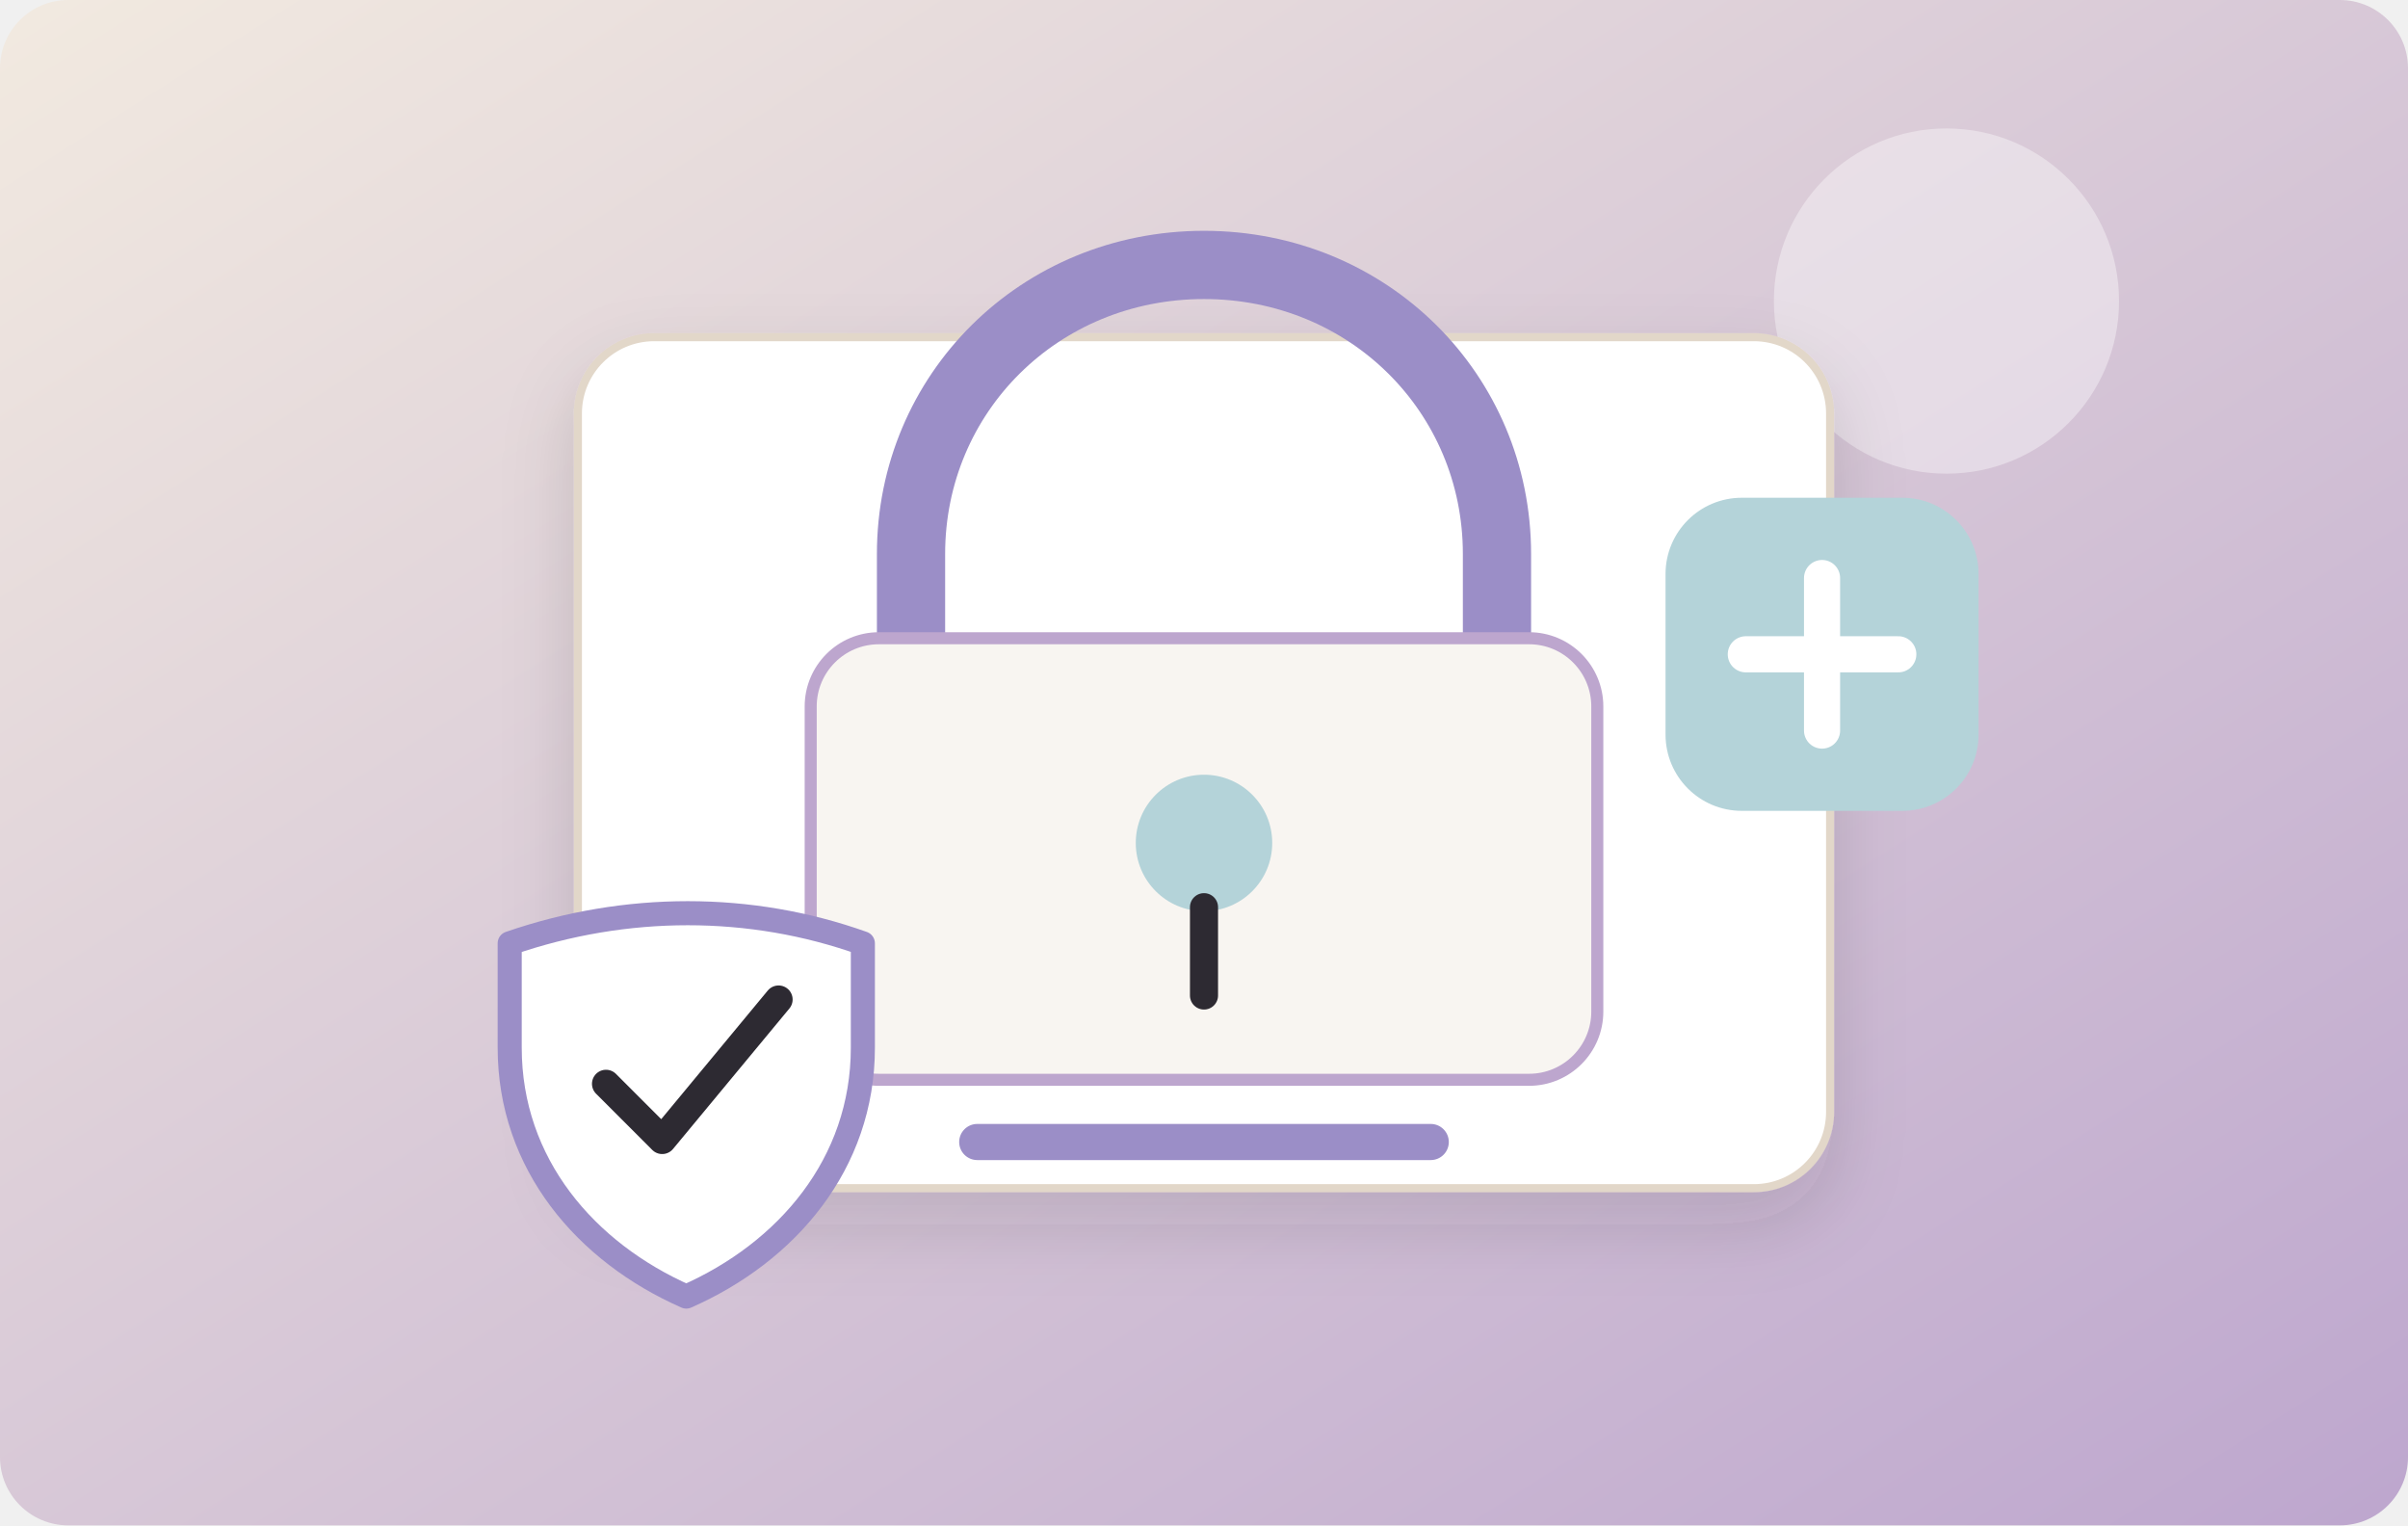
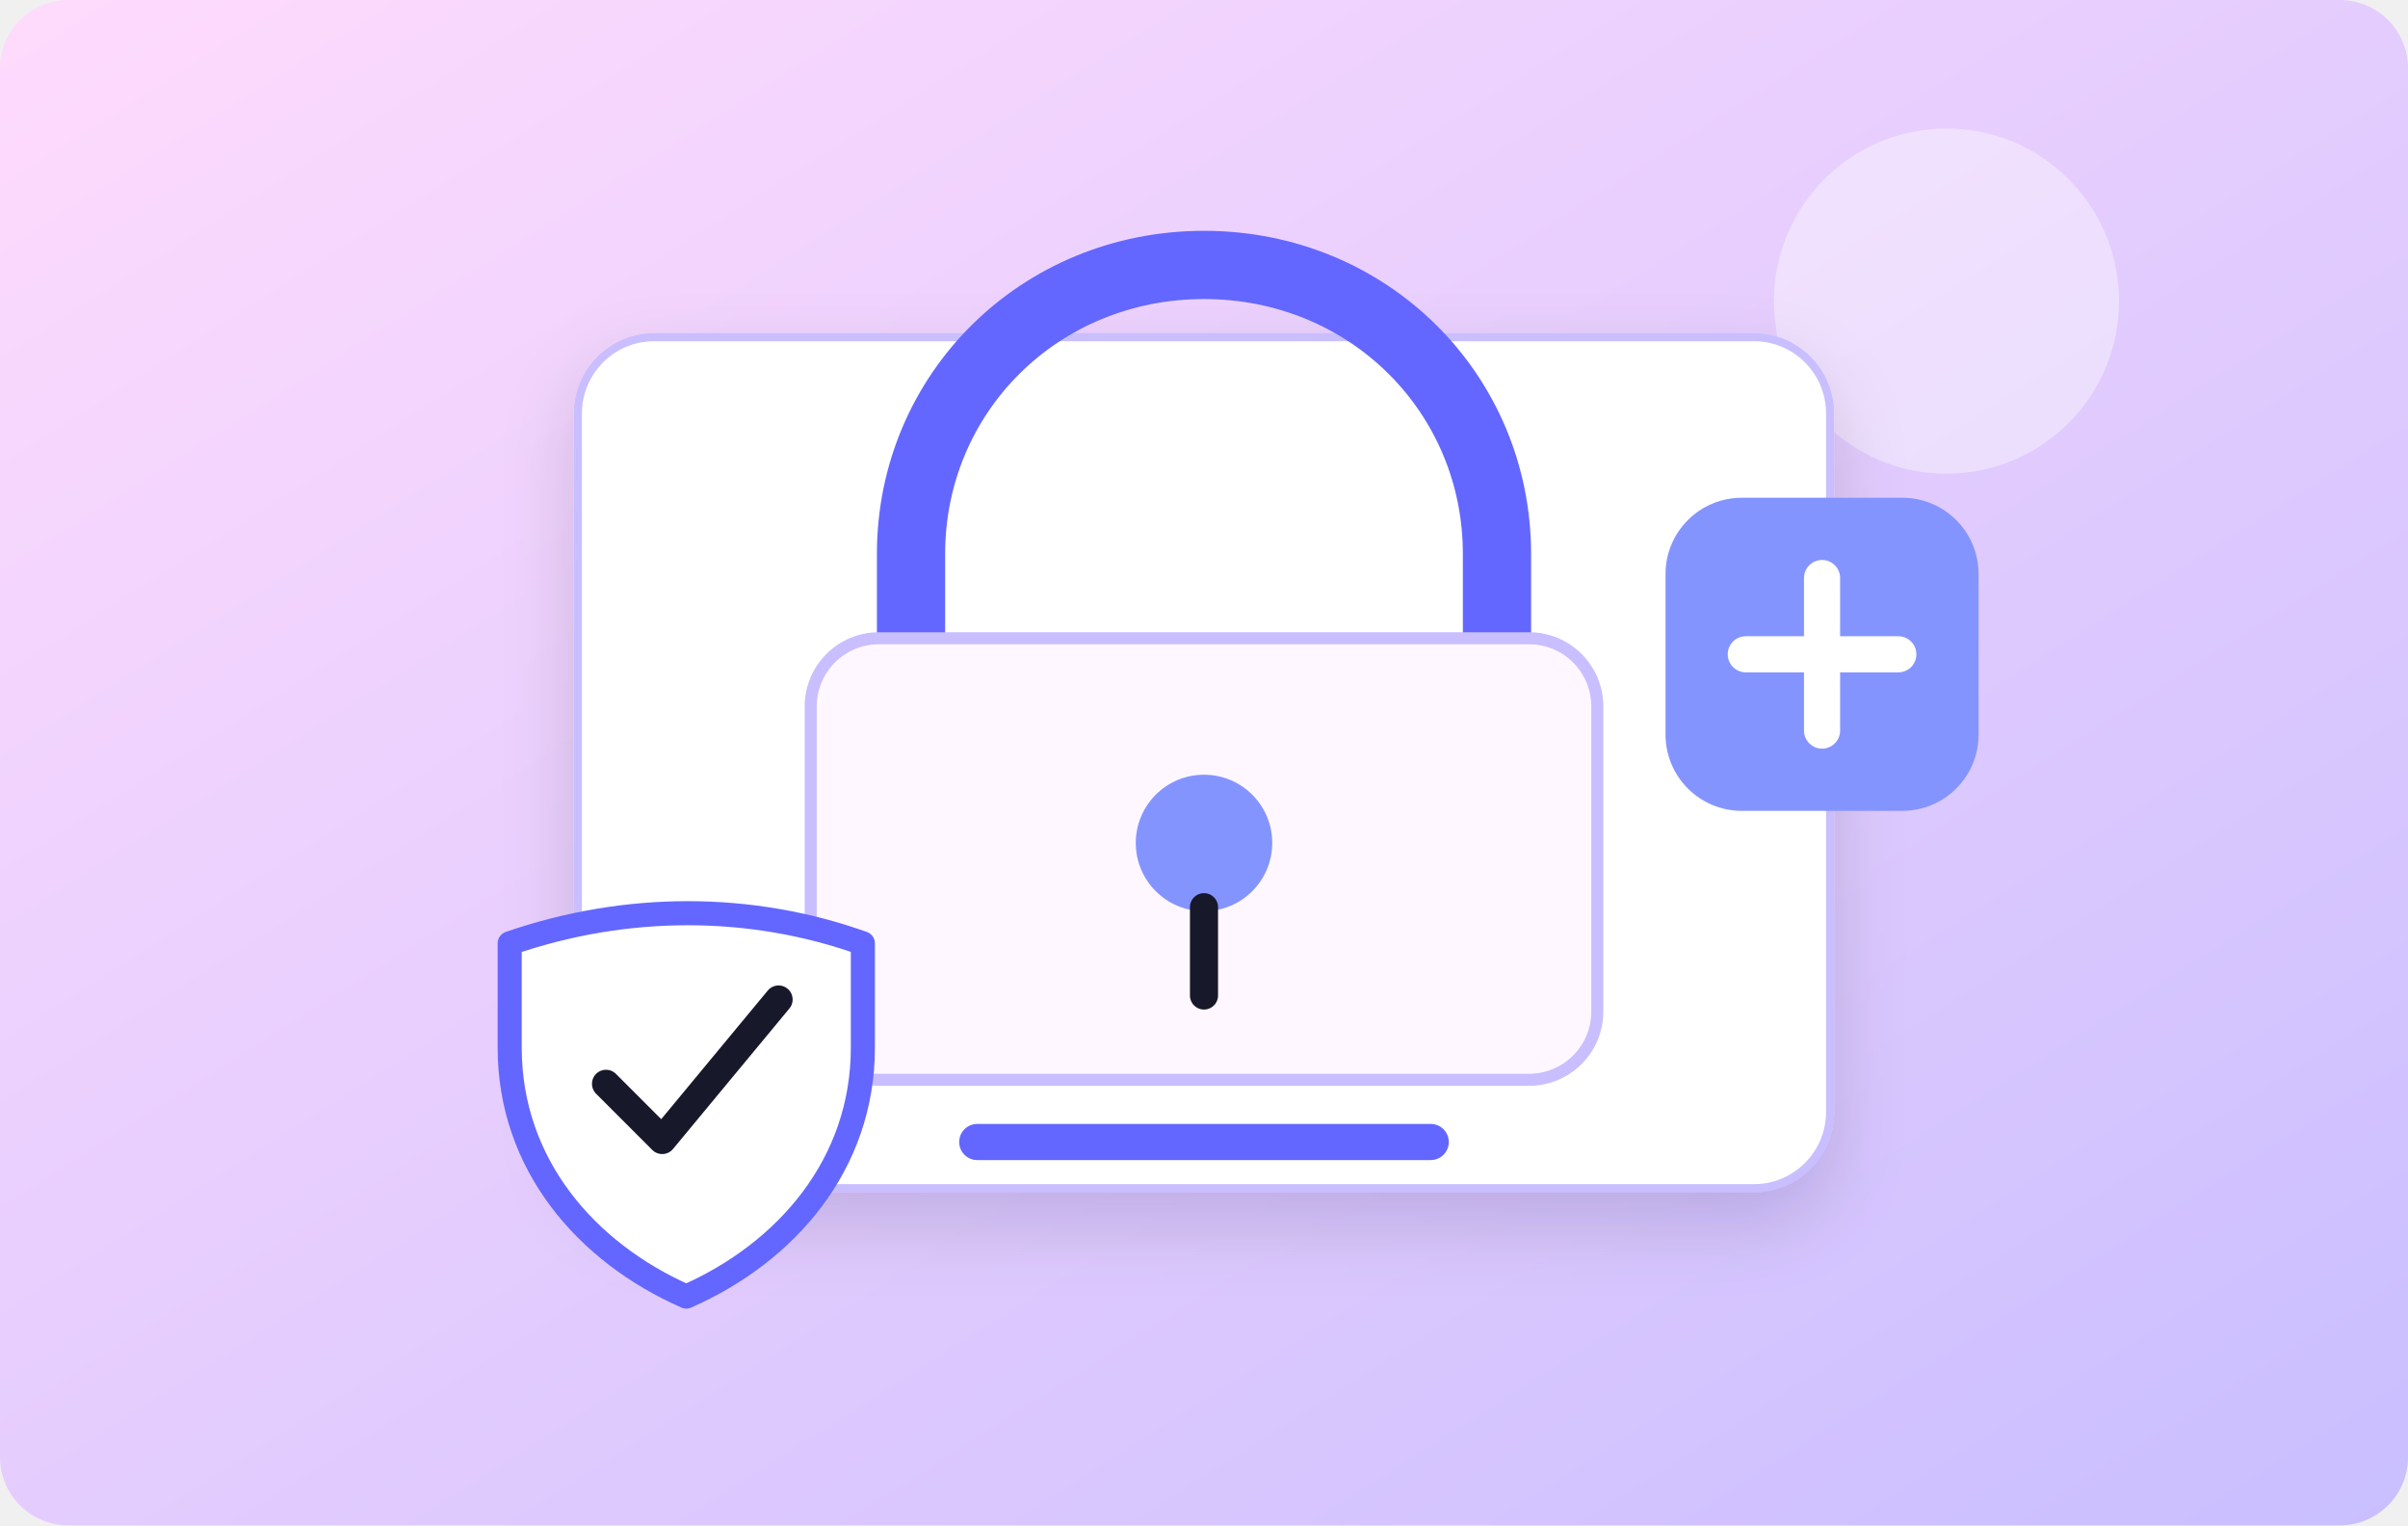
<svg xmlns="http://www.w3.org/2000/svg" viewBox="0 0 1200 760" role="img" aria-labelledby="title desc">
  <defs>
    <linearGradient id="bg" x1="0" y1="0" x2="1" y2="1">
-       <stop offset="0" stop-color="#F2EAE0" />
-       <stop offset="1" stop-color="#BDA6CE" />
+       <stop offset="0" stop-color="#FFDBFD" />
+       <stop offset="1" stop-color="#C9BEFF" />
    </linearGradient>
    <filter id="shadow" x="-20%" y="-20%" width="140%" height="140%">
-       <feDropShadow dx="0" dy="16" stdDeviation="18" flood-color="#2D2A32" flood-opacity=".14" />
+       <feDropShadow dx="0" dy="16" stdDeviation="18" flood-color="#17182A" flood-opacity=".14" />
    </filter>
  </defs>
  <rect width="1200" height="760" rx="34" fill="url(#bg)" />
  <circle cx="970" cy="150" r="86" fill="#FFFFFF" opacity=".38" />
-   <rect x="288" y="168" width="624" height="424" rx="38" fill="#FFFFFF" stroke="#E2D7C9" stroke-width="4" filter="url(#shadow)" />
-   <path d="M454 348v-72c0-80 64-144 146-144s146 64 146 144v72" fill="none" stroke="#9B8EC7" stroke-width="34" stroke-linecap="round" />
-   <rect x="404" y="318" width="392" height="220" rx="34" fill="#F8F5F1" stroke="#BDA6CE" stroke-width="6" />
-   <circle cx="600" cy="420" r="34" fill="#B4D3D9" />
-   <path d="M600 452v44" stroke="#2D2A32" stroke-width="14" stroke-linecap="round" />
-   <rect x="478" y="560" width="244" height="18" rx="9" fill="#9B8EC7" />
-   <rect x="830" y="248" width="156" height="156" rx="38" fill="#B4D3D9" />
+   <rect x="288" y="168" width="624" height="424" rx="38" fill="#FFFFFF" stroke="#C9BEFF" stroke-width="4" filter="url(#shadow)" />
+   <path d="M454 348v-72c0-80 64-144 146-144s146 64 146 144v72" fill="none" stroke="#6367FF" stroke-width="34" stroke-linecap="round" />
+   <rect x="404" y="318" width="392" height="220" rx="34" fill="#FFF7FF" stroke="#C9BEFF" stroke-width="6" />
+   <circle cx="600" cy="420" r="34" fill="#8494FF" />
+   <path d="M600 452v44" stroke="#17182A" stroke-width="14" stroke-linecap="round" />
+   <rect x="478" y="560" width="244" height="18" rx="9" fill="#6367FF" />
+   <rect x="830" y="248" width="156" height="156" rx="38" fill="#8494FF" />
  <path d="M908 288v76M870 326h76" stroke="#FFFFFF" stroke-width="18" stroke-linecap="round" />
-   <path d="M254 470c58-20 120-20 176 0v52c0 58-38 102-88 124-50-22-88-66-88-124z" fill="#FFFFFF" stroke="#9B8EC7" stroke-width="12" stroke-linejoin="round" />
-   <path d="M302 540l28 28 58-70" fill="none" stroke="#2D2A32" stroke-width="14" stroke-linecap="round" stroke-linejoin="round" />
+   <path d="M254 470c58-20 120-20 176 0v52c0 58-38 102-88 124-50-22-88-66-88-124z" fill="#FFFFFF" stroke="#6367FF" stroke-width="12" stroke-linejoin="round" />
+   <path d="M302 540l28 28 58-70" fill="none" stroke="#17182A" stroke-width="14" stroke-linecap="round" stroke-linejoin="round" />
</svg>
